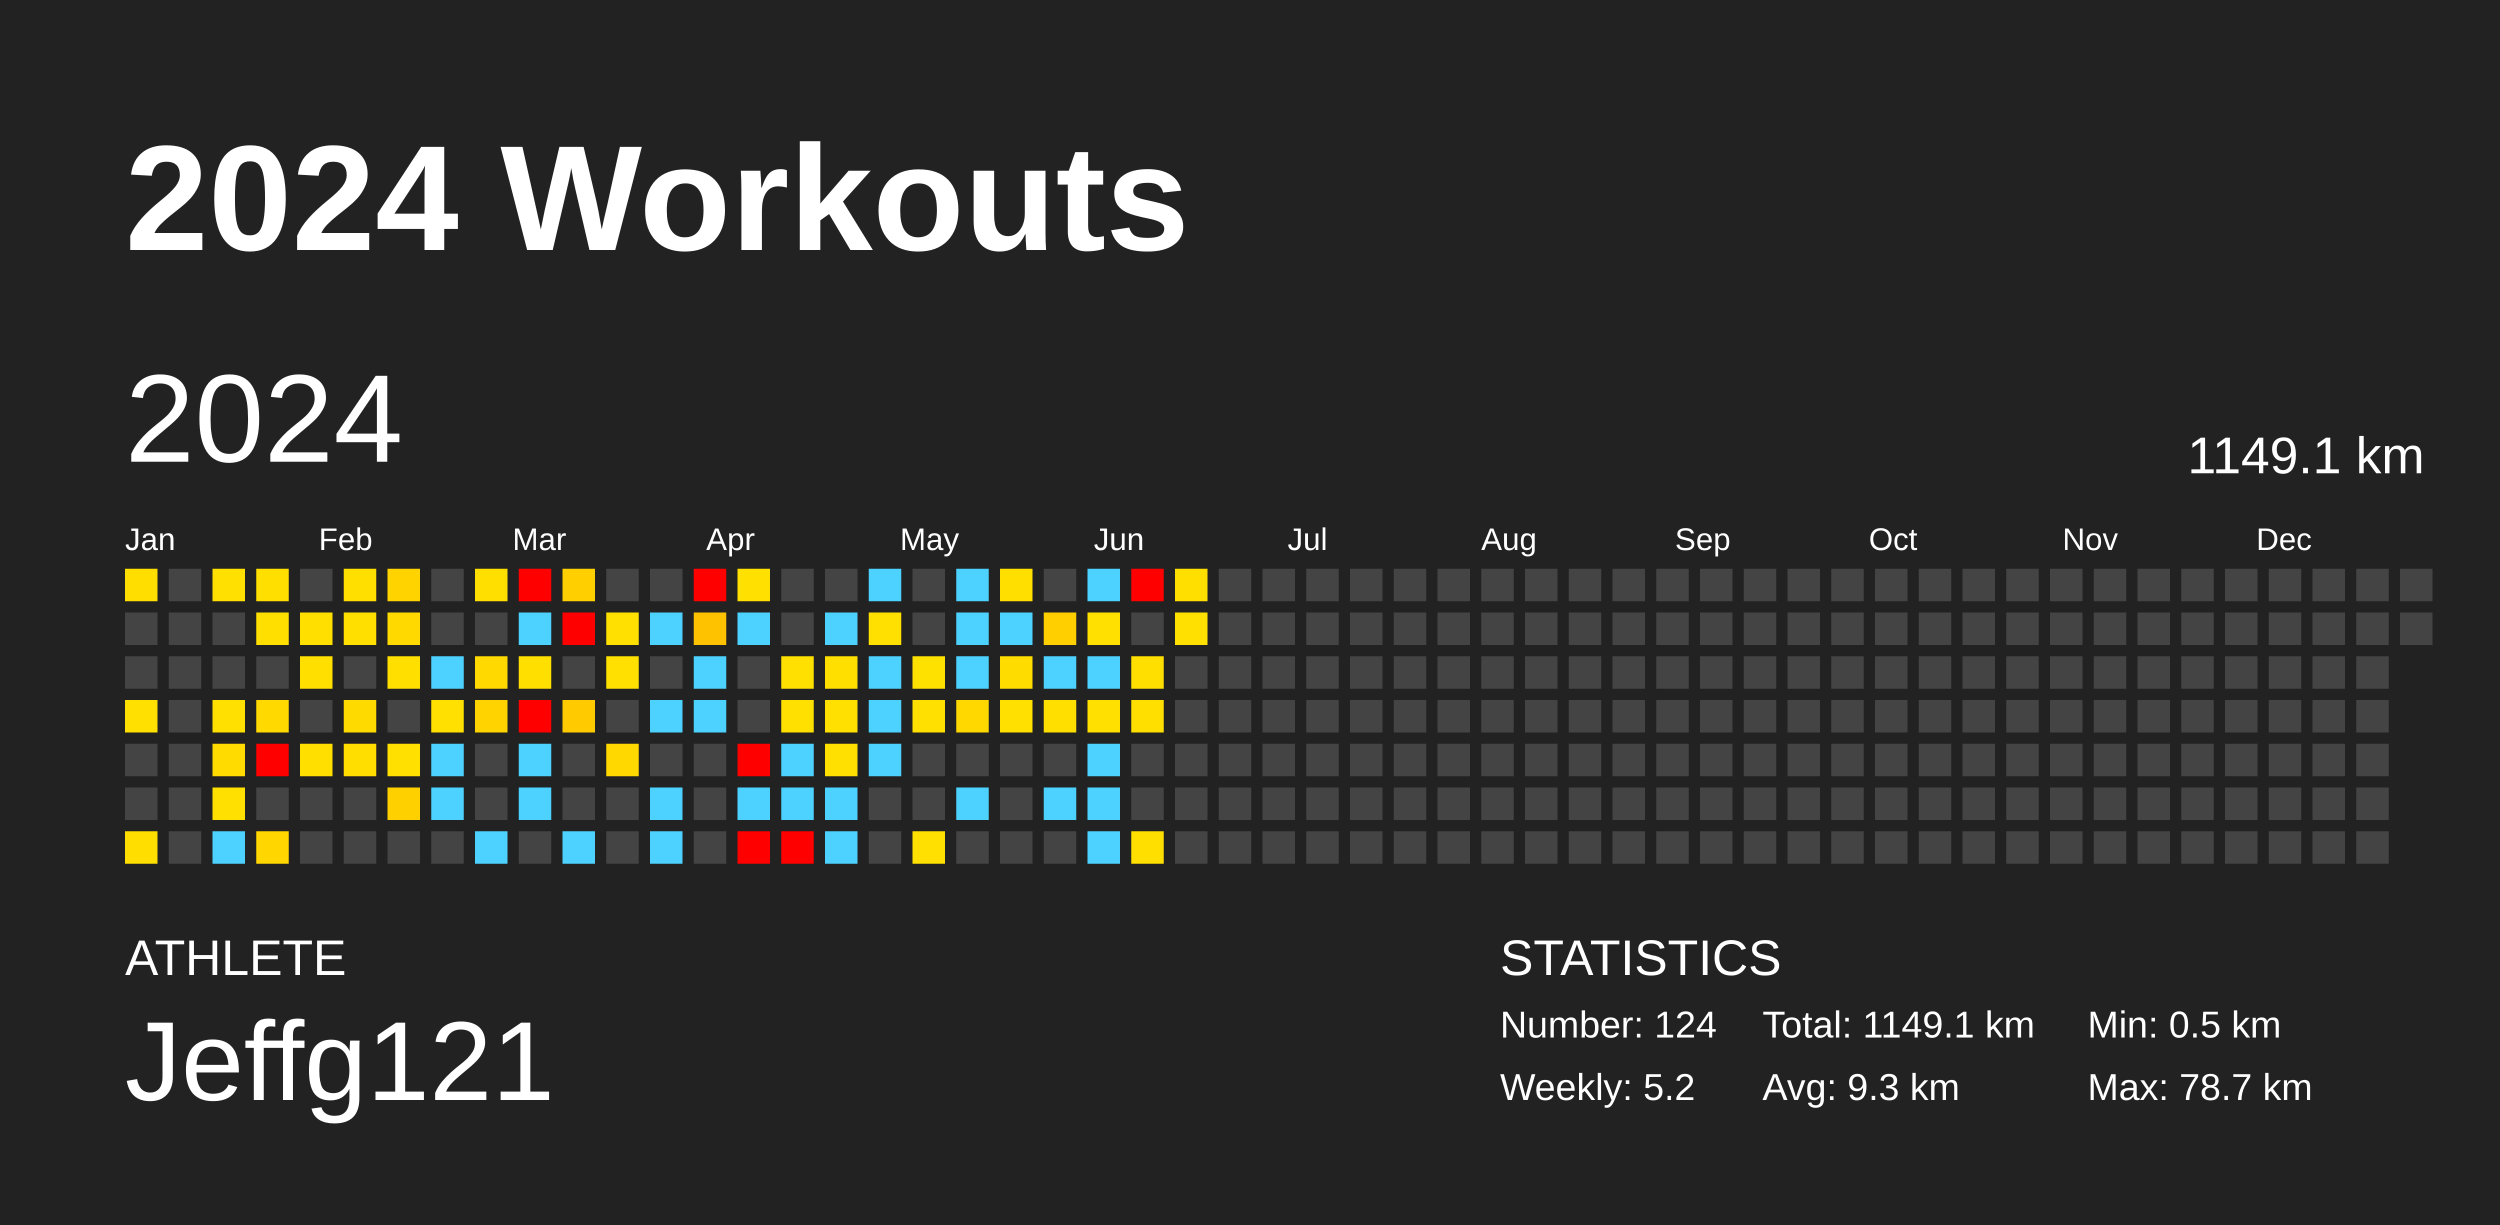
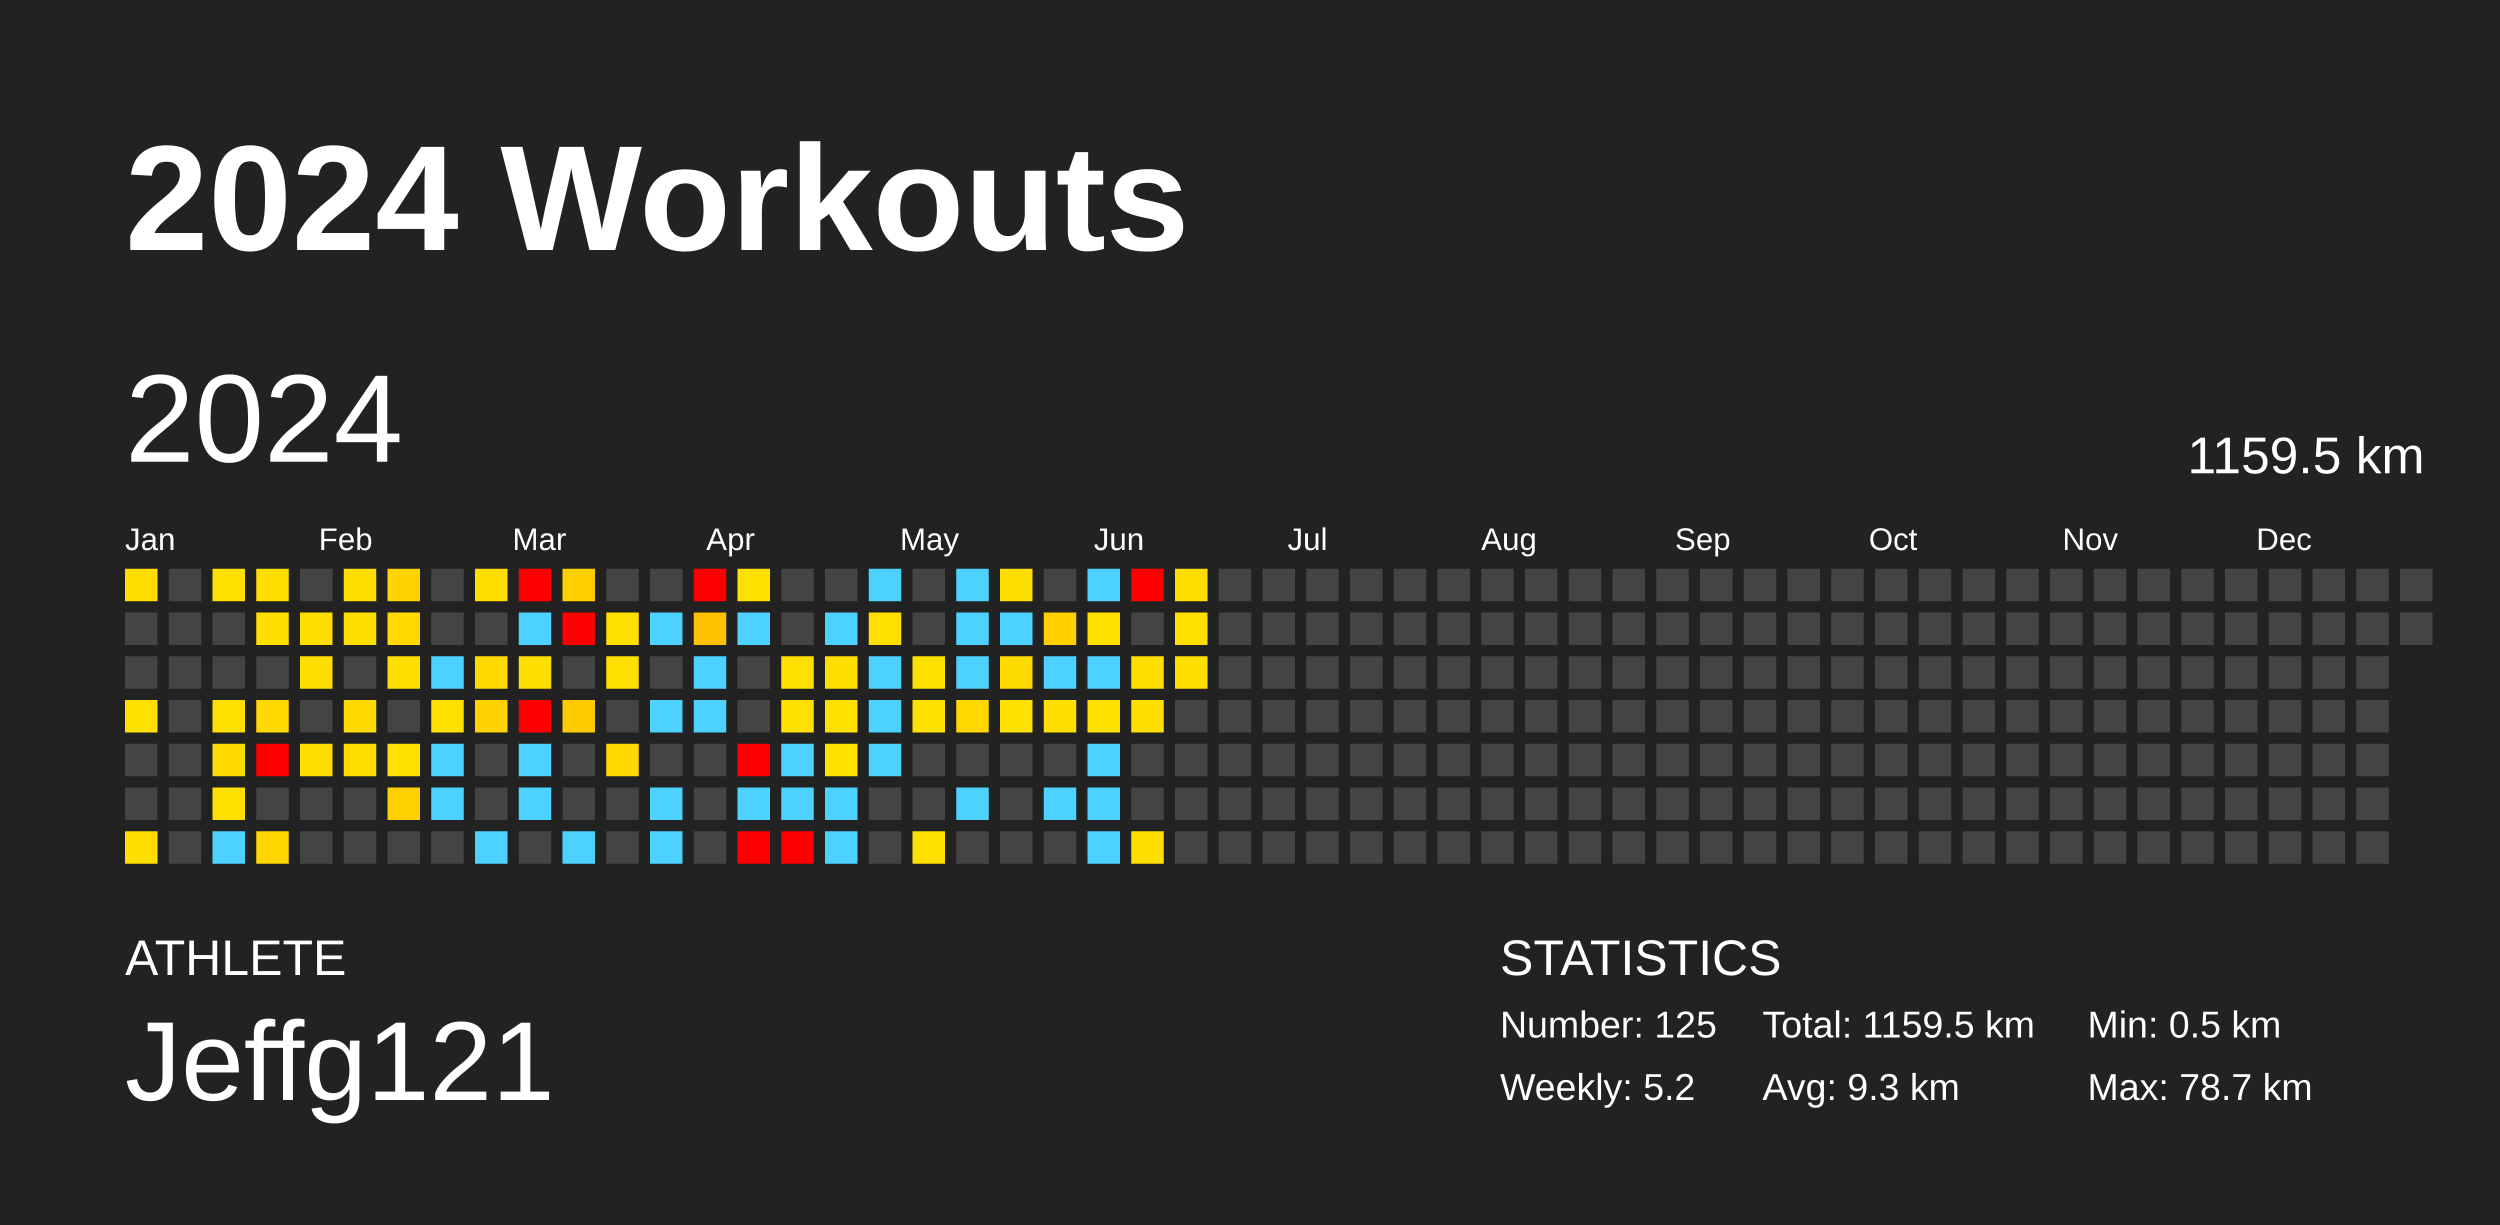
<svg xmlns="http://www.w3.org/2000/svg" baseProfile="full" height="98mm" version="1.1" viewBox="0,0,200,98" width="200mm">
  <defs />
  <rect fill="#222222" height="98" width="200" x="0" y="0" />
  <text fill="#FFFFFF" style="font-size:12px; font-family:Arial; font-weight:bold;" x="10" y="20">2024 Workouts</text>
  <text fill="#FFFFFF" style="font-size:4px; font-family:Arial" x="10" y="78">ATHLETE</text>
  <text fill="#FFFFFF" style="font-size:9px; font-family:Arial" x="10" y="88">Jeffg121</text>
  <text fill="#FFFFFF" style="font-size:4px; font-family:Arial" x="120" y="78">STATISTICS</text>
-   <text fill="#FFFFFF" style="font-size:3px; font-family:Arial" x="120" y="83">Number: 124</text>
+   <text fill="#FFFFFF" style="font-size:3px; font-family:Arial" x="120" y="83">Number: 125</text>
  <text fill="#FFFFFF" style="font-size:3px; font-family:Arial" x="120" y="88">Weekly: 5.2</text>
-   <text fill="#FFFFFF" style="font-size:3px; font-family:Arial" x="141" y="83">Total: 1149.1 km</text>
+   <text fill="#FFFFFF" style="font-size:3px; font-family:Arial" x="141" y="83">Total: 1159.5 km</text>
  <text fill="#FFFFFF" style="font-size:3px; font-family:Arial" x="141" y="88">Avg: 9.3 km</text>
  <text fill="#FFFFFF" style="font-size:3px; font-family:Arial" x="167" y="83">Min: 0.5 km</text>
  <text fill="#FFFFFF" style="font-size:3px; font-family:Arial" x="167" y="88">Max: 78.7 km</text>
  <text dominant-baseline="hanging" fill="#FFFFFF" style="font-size:10.0px; font-family:Arial;" x="10" y="30">2024</text>
-   <text dominant-baseline="hanging" fill="#FFFFFF" style="font-size:4.125px; font-family:Arial;" x="175" y="35">1149.1 km</text>
+   <text dominant-baseline="hanging" fill="#FFFFFF" style="font-size:4.125px; font-family:Arial;" x="175" y="35">1159.5 km</text>
  <text fill="#FFFFFF" style="font-size:2.5px; font-family:Arial" x="10.0" y="44">Jan</text>
  <text fill="#FFFFFF" style="font-size:2.5px; font-family:Arial" x="25.5" y="44">Feb</text>
  <text fill="#FFFFFF" style="font-size:2.5px; font-family:Arial" x="41.0" y="44">Mar</text>
  <text fill="#FFFFFF" style="font-size:2.5px; font-family:Arial" x="56.5" y="44">Apr</text>
  <text fill="#FFFFFF" style="font-size:2.5px; font-family:Arial" x="72.0" y="44">May</text>
  <text fill="#FFFFFF" style="font-size:2.5px; font-family:Arial" x="87.5" y="44">Jun</text>
  <text fill="#FFFFFF" style="font-size:2.5px; font-family:Arial" x="103.0" y="44">Jul</text>
  <text fill="#FFFFFF" style="font-size:2.5px; font-family:Arial" x="118.5" y="44">Aug</text>
  <text fill="#FFFFFF" style="font-size:2.5px; font-family:Arial" x="134.0" y="44">Sep</text>
  <text fill="#FFFFFF" style="font-size:2.5px; font-family:Arial" x="149.5" y="44">Oct</text>
  <text fill="#FFFFFF" style="font-size:2.5px; font-family:Arial" x="165.0" y="44">Nov</text>
  <text fill="#FFFFFF" style="font-size:2.5px; font-family:Arial" x="180.5" y="44">Dec</text>
  <rect fill="#ffde00" height="2.6" width="2.6" x="10.0" y="45.5" />
  <rect fill="#444444" height="2.6" width="2.6" x="10.0" y="49.0" />
  <rect fill="#444444" height="2.6" width="2.6" x="10.0" y="52.5" />
  <rect fill="#ffe000" height="2.6" width="2.6" x="10.0" y="56.0" />
  <rect fill="#444444" height="2.6" width="2.6" x="10.0" y="59.5" />
  <rect fill="#444444" height="2.6" width="2.6" x="10.0" y="63.0" />
  <rect fill="#ffde00" height="2.6" width="2.6" x="10.0" y="66.5" />
  <rect fill="#444444" height="2.6" width="2.6" x="13.5" y="45.5" />
  <rect fill="#444444" height="2.6" width="2.6" x="13.5" y="49.0" />
  <rect fill="#444444" height="2.6" width="2.6" x="13.5" y="52.5" />
  <rect fill="#444444" height="2.6" width="2.6" x="13.5" y="56.0" />
  <rect fill="#444444" height="2.6" width="2.6" x="13.5" y="59.5" />
  <rect fill="#444444" height="2.6" width="2.6" x="13.5" y="63.0" />
  <rect fill="#444444" height="2.6" width="2.6" x="13.5" y="66.5" />
  <rect fill="#ffe000" height="2.6" width="2.6" x="17.0" y="45.5" />
  <rect fill="#444444" height="2.6" width="2.6" x="17.0" y="49.0" />
  <rect fill="#444444" height="2.6" width="2.6" x="17.0" y="52.5" />
  <rect fill="#ffe000" height="2.6" width="2.6" x="17.0" y="56.0" />
  <rect fill="#ffdb00" height="2.6" width="2.6" x="17.0" y="59.5" />
  <rect fill="#ffe000" height="2.6" width="2.6" x="17.0" y="63.0" />
  <rect fill="#4dd2ff" height="2.6" width="2.6" x="17.0" y="66.5" />
  <rect fill="#ffdf00" height="2.6" width="2.6" x="20.5" y="45.5" />
  <rect fill="#ffdf00" height="2.6" width="2.6" x="20.5" y="49.0" />
  <rect fill="#444444" height="2.6" width="2.6" x="20.5" y="52.5" />
  <rect fill="#ffd900" height="2.6" width="2.6" x="20.5" y="56.0" />
  <rect fill="red" height="2.6" width="2.6" x="20.5" y="59.5" />
  <rect fill="#444444" height="2.6" width="2.6" x="20.5" y="63.0" />
  <rect fill="#ffd600" height="2.6" width="2.6" x="20.5" y="66.5" />
  <rect fill="#444444" height="2.6" width="2.6" x="24.0" y="45.5" />
  <rect fill="#ffdf00" height="2.6" width="2.6" x="24.0" y="49.0" />
  <rect fill="#ffdf00" height="2.6" width="2.6" x="24.0" y="52.5" />
  <rect fill="#444444" height="2.6" width="2.6" x="24.0" y="56.0" />
  <rect fill="#ffdf00" height="2.6" width="2.6" x="24.0" y="59.5" />
  <rect fill="#444444" height="2.6" width="2.6" x="24.0" y="63.0" />
  <rect fill="#444444" height="2.6" width="2.6" x="24.0" y="66.5" />
  <rect fill="#ffdf00" height="2.6" width="2.6" x="27.5" y="45.5" />
  <rect fill="#ffdf00" height="2.6" width="2.6" x="27.5" y="49.0" />
  <rect fill="#444444" height="2.6" width="2.6" x="27.5" y="52.5" />
  <rect fill="#ffda00" height="2.6" width="2.6" x="27.5" y="56.0" />
  <rect fill="#ffde00" height="2.6" width="2.6" x="27.5" y="59.5" />
  <rect fill="#444444" height="2.6" width="2.6" x="27.5" y="63.0" />
  <rect fill="#444444" height="2.6" width="2.6" x="27.5" y="66.5" />
  <rect fill="#ffd300" height="2.6" width="2.6" x="31.0" y="45.5" />
  <rect fill="#ffd900" height="2.6" width="2.6" x="31.0" y="49.0" />
  <rect fill="#ffdf00" height="2.6" width="2.6" x="31.0" y="52.5" />
  <rect fill="#444444" height="2.6" width="2.6" x="31.0" y="56.0" />
  <rect fill="#ffe000" height="2.6" width="2.6" x="31.0" y="59.5" />
  <rect fill="#ffd000" height="2.6" width="2.6" x="31.0" y="63.0" />
  <rect fill="#444444" height="2.6" width="2.6" x="31.0" y="66.5" />
  <rect fill="#444444" height="2.6" width="2.6" x="34.5" y="45.5" />
  <rect fill="#444444" height="2.6" width="2.6" x="34.5" y="49.0" />
  <rect fill="#4dd2ff" height="2.6" width="2.6" x="34.5" y="52.5" />
  <rect fill="#ffe000" height="2.6" width="2.6" x="34.5" y="56.0" />
  <rect fill="#4dd2ff" height="2.6" width="2.6" x="34.5" y="59.5" />
  <rect fill="#4dd2ff" height="2.6" width="2.6" x="34.5" y="63.0" />
  <rect fill="#444444" height="2.6" width="2.6" x="34.5" y="66.5" />
  <rect fill="#ffdf00" height="2.6" width="2.6" x="38.0" y="45.5" />
  <rect fill="#444444" height="2.6" width="2.6" x="38.0" y="49.0" />
  <rect fill="#ffd900" height="2.6" width="2.6" x="38.0" y="52.5" />
  <rect fill="#ffd300" height="2.6" width="2.6" x="38.0" y="56.0" />
  <rect fill="#444444" height="2.6" width="2.6" x="38.0" y="59.5" />
  <rect fill="#444444" height="2.6" width="2.6" x="38.0" y="63.0" />
  <rect fill="#4dd2ff" height="2.6" width="2.6" x="38.0" y="66.5" />
  <rect fill="red" height="2.6" width="2.6" x="41.5" y="45.5" />
  <rect fill="#4dd2ff" height="2.6" width="2.6" x="41.5" y="49.0" />
  <rect fill="#ffdf00" height="2.6" width="2.6" x="41.5" y="52.5" />
  <rect fill="red" height="2.6" width="2.6" x="41.5" y="56.0" />
  <rect fill="#4dd2ff" height="2.6" width="2.6" x="41.5" y="59.5" />
  <rect fill="#4dd2ff" height="2.6" width="2.6" x="41.5" y="63.0" />
  <rect fill="#444444" height="2.6" width="2.6" x="41.5" y="66.5" />
  <rect fill="#ffcf00" height="2.6" width="2.6" x="45.0" y="45.5" />
  <rect fill="red" height="2.6" width="2.6" x="45.0" y="49.0" />
  <rect fill="#444444" height="2.6" width="2.6" x="45.0" y="52.5" />
  <rect fill="#ffcb00" height="2.6" width="2.6" x="45.0" y="56.0" />
  <rect fill="#444444" height="2.6" width="2.6" x="45.0" y="59.5" />
  <rect fill="#444444" height="2.6" width="2.6" x="45.0" y="63.0" />
  <rect fill="#4dd2ff" height="2.6" width="2.6" x="45.0" y="66.5" />
  <rect fill="#444444" height="2.6" width="2.6" x="48.5" y="45.5" />
  <rect fill="#ffe000" height="2.6" width="2.6" x="48.5" y="49.0" />
  <rect fill="#ffe000" height="2.6" width="2.6" x="48.5" y="52.5" />
  <rect fill="#444444" height="2.6" width="2.6" x="48.5" y="56.0" />
  <rect fill="#ffd800" height="2.6" width="2.6" x="48.5" y="59.5" />
  <rect fill="#444444" height="2.6" width="2.6" x="48.5" y="63.0" />
  <rect fill="#444444" height="2.6" width="2.6" x="48.5" y="66.5" />
  <rect fill="#444444" height="2.6" width="2.6" x="52.0" y="45.5" />
  <rect fill="#4dd2ff" height="2.6" width="2.6" x="52.0" y="49.0" />
  <rect fill="#444444" height="2.6" width="2.6" x="52.0" y="52.5" />
  <rect fill="#4dd2ff" height="2.6" width="2.6" x="52.0" y="56.0" />
  <rect fill="#444444" height="2.6" width="2.6" x="52.0" y="59.5" />
  <rect fill="#4dd2ff" height="2.6" width="2.6" x="52.0" y="63.0" />
  <rect fill="#4dd2ff" height="2.6" width="2.6" x="52.0" y="66.5" />
  <rect fill="red" height="2.6" width="2.6" x="55.5" y="45.5" />
  <rect fill="#ffc200" height="2.6" width="2.6" x="55.5" y="49.0" />
  <rect fill="#4dd2ff" height="2.6" width="2.6" x="55.5" y="52.5" />
  <rect fill="#4dd2ff" height="2.6" width="2.6" x="55.5" y="56.0" />
  <rect fill="#444444" height="2.6" width="2.6" x="55.5" y="59.5" />
  <rect fill="#444444" height="2.6" width="2.6" x="55.5" y="63.0" />
  <rect fill="#444444" height="2.6" width="2.6" x="55.5" y="66.5" />
  <rect fill="#ffe000" height="2.6" width="2.6" x="59.0" y="45.5" />
  <rect fill="#4dd2ff" height="2.6" width="2.6" x="59.0" y="49.0" />
  <rect fill="#444444" height="2.6" width="2.6" x="59.0" y="52.5" />
  <rect fill="#444444" height="2.6" width="2.6" x="59.0" y="56.0" />
  <rect fill="red" height="2.6" width="2.6" x="59.0" y="59.5" />
  <rect fill="#4dd2ff" height="2.6" width="2.6" x="59.0" y="63.0" />
  <rect fill="red" height="2.6" width="2.6" x="59.0" y="66.5" />
  <rect fill="#444444" height="2.6" width="2.6" x="62.5" y="45.5" />
  <rect fill="#444444" height="2.6" width="2.6" x="62.5" y="49.0" />
  <rect fill="#ffe000" height="2.6" width="2.6" x="62.5" y="52.5" />
  <rect fill="#ffe000" height="2.6" width="2.6" x="62.5" y="56.0" />
  <rect fill="#4dd2ff" height="2.6" width="2.6" x="62.5" y="59.5" />
  <rect fill="#4dd2ff" height="2.6" width="2.6" x="62.5" y="63.0" />
  <rect fill="red" height="2.6" width="2.6" x="62.5" y="66.5" />
  <rect fill="#444444" height="2.6" width="2.6" x="66.0" y="45.5" />
  <rect fill="#4dd2ff" height="2.6" width="2.6" x="66.0" y="49.0" />
  <rect fill="#ffdf00" height="2.6" width="2.6" x="66.0" y="52.5" />
  <rect fill="#ffe000" height="2.6" width="2.6" x="66.0" y="56.0" />
  <rect fill="#ffe000" height="2.6" width="2.6" x="66.0" y="59.5" />
  <rect fill="#4dd2ff" height="2.6" width="2.6" x="66.0" y="63.0" />
  <rect fill="#4dd2ff" height="2.6" width="2.6" x="66.0" y="66.5" />
  <rect fill="#4dd2ff" height="2.6" width="2.6" x="69.5" y="45.5" />
  <rect fill="#ffe000" height="2.6" width="2.6" x="69.5" y="49.0" />
  <rect fill="#4dd2ff" height="2.6" width="2.6" x="69.5" y="52.5" />
  <rect fill="#4dd2ff" height="2.6" width="2.6" x="69.5" y="56.0" />
  <rect fill="#4dd2ff" height="2.6" width="2.6" x="69.5" y="59.5" />
  <rect fill="#444444" height="2.6" width="2.6" x="69.5" y="63.0" />
  <rect fill="#444444" height="2.6" width="2.6" x="69.5" y="66.5" />
  <rect fill="#444444" height="2.6" width="2.6" x="73.0" y="45.5" />
  <rect fill="#444444" height="2.6" width="2.6" x="73.0" y="49.0" />
  <rect fill="#ffe100" height="2.6" width="2.6" x="73.0" y="52.5" />
  <rect fill="#ffe000" height="2.6" width="2.6" x="73.0" y="56.0" />
  <rect fill="#444444" height="2.6" width="2.6" x="73.0" y="59.5" />
  <rect fill="#444444" height="2.6" width="2.6" x="73.0" y="63.0" />
  <rect fill="#ffe000" height="2.6" width="2.6" x="73.0" y="66.5" />
  <rect fill="#4dd2ff" height="2.6" width="2.6" x="76.5" y="45.5" />
  <rect fill="#4dd2ff" height="2.6" width="2.6" x="76.5" y="49.0" />
  <rect fill="#4dd2ff" height="2.6" width="2.6" x="76.5" y="52.5" />
  <rect fill="#ffd800" height="2.6" width="2.6" x="76.5" y="56.0" />
  <rect fill="#444444" height="2.6" width="2.6" x="76.5" y="59.5" />
  <rect fill="#4dd2ff" height="2.6" width="2.6" x="76.5" y="63.0" />
  <rect fill="#444444" height="2.6" width="2.6" x="76.5" y="66.5" />
  <rect fill="#ffdf00" height="2.6" width="2.6" x="80.0" y="45.5" />
  <rect fill="#4dd2ff" height="2.6" width="2.6" x="80.0" y="49.0" />
  <rect fill="#ffdc00" height="2.6" width="2.6" x="80.0" y="52.5" />
  <rect fill="#ffe000" height="2.6" width="2.6" x="80.0" y="56.0" />
  <rect fill="#444444" height="2.6" width="2.6" x="80.0" y="59.5" />
  <rect fill="#444444" height="2.6" width="2.6" x="80.0" y="63.0" />
  <rect fill="#444444" height="2.6" width="2.6" x="80.0" y="66.5" />
  <rect fill="#444444" height="2.6" width="2.6" x="83.5" y="45.5" />
  <rect fill="#ffcf00" height="2.6" width="2.6" x="83.5" y="49.0" />
  <rect fill="#4dd2ff" height="2.6" width="2.6" x="83.5" y="52.5" />
  <rect fill="#ffdf00" height="2.6" width="2.6" x="83.5" y="56.0" />
  <rect fill="#444444" height="2.6" width="2.6" x="83.5" y="59.5" />
  <rect fill="#4dd2ff" height="2.6" width="2.6" x="83.5" y="63.0" />
  <rect fill="#444444" height="2.6" width="2.6" x="83.5" y="66.5" />
  <rect fill="#4dd2ff" height="2.6" width="2.6" x="87.0" y="45.5" />
  <rect fill="#ffe000" height="2.6" width="2.6" x="87.0" y="49.0" />
  <rect fill="#4dd2ff" height="2.6" width="2.6" x="87.0" y="52.5" />
  <rect fill="#ffe000" height="2.6" width="2.6" x="87.0" y="56.0" />
  <rect fill="#4dd2ff" height="2.6" width="2.6" x="87.0" y="59.5" />
  <rect fill="#4dd2ff" height="2.6" width="2.6" x="87.0" y="63.0" />
  <rect fill="#4dd2ff" height="2.6" width="2.6" x="87.0" y="66.5" />
  <rect fill="red" height="2.6" width="2.6" x="90.5" y="45.5" />
  <rect fill="#444444" height="2.6" width="2.6" x="90.5" y="49.0" />
  <rect fill="#ffdf00" height="2.6" width="2.6" x="90.5" y="52.5" />
  <rect fill="#ffdf00" height="2.6" width="2.6" x="90.5" y="56.0" />
  <rect fill="#444444" height="2.6" width="2.6" x="90.5" y="59.5" />
  <rect fill="#444444" height="2.6" width="2.6" x="90.5" y="63.0" />
  <rect fill="#ffdf00" height="2.6" width="2.6" x="90.5" y="66.5" />
  <rect fill="#ffdf00" height="2.6" width="2.6" x="94.0" y="45.5" />
  <rect fill="#ffe000" height="2.6" width="2.6" x="94.0" y="49.0" />
-   <rect fill="#444444" height="2.6" width="2.6" x="94.0" y="52.5" />
+   <rect fill="#ffdf00" height="2.6" width="2.6" x="94.0" y="52.5" />
  <rect fill="#444444" height="2.6" width="2.6" x="94.0" y="56.0" />
  <rect fill="#444444" height="2.6" width="2.6" x="94.0" y="59.5" />
  <rect fill="#444444" height="2.6" width="2.6" x="94.0" y="63.0" />
  <rect fill="#444444" height="2.6" width="2.6" x="94.0" y="66.5" />
  <rect fill="#444444" height="2.6" width="2.6" x="97.5" y="45.5" />
  <rect fill="#444444" height="2.6" width="2.6" x="97.5" y="49.0" />
  <rect fill="#444444" height="2.6" width="2.6" x="97.5" y="52.5" />
  <rect fill="#444444" height="2.6" width="2.6" x="97.5" y="56.0" />
  <rect fill="#444444" height="2.6" width="2.6" x="97.5" y="59.5" />
  <rect fill="#444444" height="2.6" width="2.6" x="97.5" y="63.0" />
  <rect fill="#444444" height="2.6" width="2.6" x="97.5" y="66.5" />
  <rect fill="#444444" height="2.6" width="2.6" x="101.0" y="45.5" />
  <rect fill="#444444" height="2.6" width="2.6" x="101.0" y="49.0" />
  <rect fill="#444444" height="2.6" width="2.6" x="101.0" y="52.5" />
  <rect fill="#444444" height="2.6" width="2.6" x="101.0" y="56.0" />
  <rect fill="#444444" height="2.6" width="2.6" x="101.0" y="59.5" />
  <rect fill="#444444" height="2.6" width="2.6" x="101.0" y="63.0" />
  <rect fill="#444444" height="2.6" width="2.6" x="101.0" y="66.5" />
  <rect fill="#444444" height="2.6" width="2.6" x="104.5" y="45.5" />
  <rect fill="#444444" height="2.6" width="2.6" x="104.5" y="49.0" />
  <rect fill="#444444" height="2.6" width="2.6" x="104.5" y="52.5" />
  <rect fill="#444444" height="2.6" width="2.6" x="104.5" y="56.0" />
  <rect fill="#444444" height="2.6" width="2.6" x="104.5" y="59.5" />
  <rect fill="#444444" height="2.6" width="2.6" x="104.5" y="63.0" />
  <rect fill="#444444" height="2.6" width="2.6" x="104.5" y="66.5" />
  <rect fill="#444444" height="2.6" width="2.6" x="108.0" y="45.5" />
  <rect fill="#444444" height="2.6" width="2.6" x="108.0" y="49.0" />
  <rect fill="#444444" height="2.6" width="2.6" x="108.0" y="52.5" />
  <rect fill="#444444" height="2.6" width="2.6" x="108.0" y="56.0" />
  <rect fill="#444444" height="2.6" width="2.6" x="108.0" y="59.5" />
  <rect fill="#444444" height="2.6" width="2.6" x="108.0" y="63.0" />
  <rect fill="#444444" height="2.6" width="2.6" x="108.0" y="66.5" />
  <rect fill="#444444" height="2.6" width="2.6" x="111.5" y="45.5" />
  <rect fill="#444444" height="2.6" width="2.6" x="111.5" y="49.0" />
  <rect fill="#444444" height="2.6" width="2.6" x="111.5" y="52.5" />
  <rect fill="#444444" height="2.6" width="2.6" x="111.5" y="56.0" />
  <rect fill="#444444" height="2.6" width="2.6" x="111.5" y="59.5" />
  <rect fill="#444444" height="2.6" width="2.6" x="111.5" y="63.0" />
  <rect fill="#444444" height="2.6" width="2.6" x="111.5" y="66.5" />
  <rect fill="#444444" height="2.6" width="2.6" x="115.0" y="45.5" />
  <rect fill="#444444" height="2.6" width="2.6" x="115.0" y="49.0" />
  <rect fill="#444444" height="2.6" width="2.6" x="115.0" y="52.5" />
  <rect fill="#444444" height="2.6" width="2.6" x="115.0" y="56.0" />
  <rect fill="#444444" height="2.6" width="2.6" x="115.0" y="59.5" />
  <rect fill="#444444" height="2.6" width="2.6" x="115.0" y="63.0" />
  <rect fill="#444444" height="2.6" width="2.6" x="115.0" y="66.5" />
  <rect fill="#444444" height="2.6" width="2.6" x="118.5" y="45.5" />
  <rect fill="#444444" height="2.6" width="2.6" x="118.5" y="49.0" />
  <rect fill="#444444" height="2.6" width="2.6" x="118.5" y="52.5" />
  <rect fill="#444444" height="2.6" width="2.6" x="118.5" y="56.0" />
  <rect fill="#444444" height="2.6" width="2.6" x="118.5" y="59.5" />
  <rect fill="#444444" height="2.6" width="2.6" x="118.5" y="63.0" />
  <rect fill="#444444" height="2.6" width="2.6" x="118.5" y="66.5" />
  <rect fill="#444444" height="2.6" width="2.6" x="122.0" y="45.5" />
  <rect fill="#444444" height="2.6" width="2.6" x="122.0" y="49.0" />
  <rect fill="#444444" height="2.6" width="2.6" x="122.0" y="52.5" />
  <rect fill="#444444" height="2.6" width="2.6" x="122.0" y="56.0" />
  <rect fill="#444444" height="2.6" width="2.6" x="122.0" y="59.5" />
  <rect fill="#444444" height="2.6" width="2.6" x="122.0" y="63.0" />
  <rect fill="#444444" height="2.6" width="2.6" x="122.0" y="66.5" />
  <rect fill="#444444" height="2.6" width="2.6" x="125.5" y="45.5" />
  <rect fill="#444444" height="2.6" width="2.6" x="125.5" y="49.0" />
  <rect fill="#444444" height="2.6" width="2.6" x="125.5" y="52.5" />
  <rect fill="#444444" height="2.6" width="2.6" x="125.5" y="56.0" />
  <rect fill="#444444" height="2.6" width="2.6" x="125.5" y="59.5" />
  <rect fill="#444444" height="2.6" width="2.6" x="125.5" y="63.0" />
  <rect fill="#444444" height="2.6" width="2.6" x="125.5" y="66.5" />
  <rect fill="#444444" height="2.6" width="2.6" x="129.0" y="45.5" />
  <rect fill="#444444" height="2.6" width="2.6" x="129.0" y="49.0" />
  <rect fill="#444444" height="2.6" width="2.6" x="129.0" y="52.5" />
  <rect fill="#444444" height="2.6" width="2.6" x="129.0" y="56.0" />
  <rect fill="#444444" height="2.6" width="2.6" x="129.0" y="59.5" />
  <rect fill="#444444" height="2.6" width="2.6" x="129.0" y="63.0" />
  <rect fill="#444444" height="2.6" width="2.6" x="129.0" y="66.5" />
  <rect fill="#444444" height="2.6" width="2.6" x="132.5" y="45.5" />
  <rect fill="#444444" height="2.6" width="2.6" x="132.5" y="49.0" />
  <rect fill="#444444" height="2.6" width="2.6" x="132.5" y="52.5" />
  <rect fill="#444444" height="2.6" width="2.6" x="132.5" y="56.0" />
  <rect fill="#444444" height="2.6" width="2.6" x="132.5" y="59.5" />
  <rect fill="#444444" height="2.6" width="2.6" x="132.5" y="63.0" />
  <rect fill="#444444" height="2.6" width="2.6" x="132.5" y="66.5" />
  <rect fill="#444444" height="2.6" width="2.6" x="136.0" y="45.5" />
  <rect fill="#444444" height="2.6" width="2.6" x="136.0" y="49.0" />
  <rect fill="#444444" height="2.6" width="2.6" x="136.0" y="52.5" />
  <rect fill="#444444" height="2.6" width="2.6" x="136.0" y="56.0" />
  <rect fill="#444444" height="2.6" width="2.6" x="136.0" y="59.5" />
  <rect fill="#444444" height="2.6" width="2.6" x="136.0" y="63.0" />
  <rect fill="#444444" height="2.6" width="2.6" x="136.0" y="66.5" />
  <rect fill="#444444" height="2.6" width="2.6" x="139.5" y="45.5" />
  <rect fill="#444444" height="2.6" width="2.6" x="139.5" y="49.0" />
  <rect fill="#444444" height="2.6" width="2.6" x="139.5" y="52.5" />
  <rect fill="#444444" height="2.6" width="2.6" x="139.5" y="56.0" />
  <rect fill="#444444" height="2.6" width="2.6" x="139.5" y="59.5" />
  <rect fill="#444444" height="2.6" width="2.6" x="139.5" y="63.0" />
  <rect fill="#444444" height="2.6" width="2.6" x="139.5" y="66.5" />
  <rect fill="#444444" height="2.6" width="2.6" x="143.0" y="45.5" />
  <rect fill="#444444" height="2.6" width="2.6" x="143.0" y="49.0" />
  <rect fill="#444444" height="2.6" width="2.6" x="143.0" y="52.5" />
  <rect fill="#444444" height="2.6" width="2.6" x="143.0" y="56.0" />
  <rect fill="#444444" height="2.6" width="2.6" x="143.0" y="59.5" />
  <rect fill="#444444" height="2.6" width="2.6" x="143.0" y="63.0" />
  <rect fill="#444444" height="2.6" width="2.6" x="143.0" y="66.5" />
  <rect fill="#444444" height="2.6" width="2.6" x="146.5" y="45.5" />
  <rect fill="#444444" height="2.6" width="2.6" x="146.5" y="49.0" />
  <rect fill="#444444" height="2.6" width="2.6" x="146.5" y="52.5" />
  <rect fill="#444444" height="2.6" width="2.6" x="146.5" y="56.0" />
  <rect fill="#444444" height="2.6" width="2.6" x="146.5" y="59.5" />
  <rect fill="#444444" height="2.6" width="2.6" x="146.5" y="63.0" />
  <rect fill="#444444" height="2.6" width="2.6" x="146.5" y="66.5" />
  <rect fill="#444444" height="2.6" width="2.6" x="150.0" y="45.5" />
  <rect fill="#444444" height="2.6" width="2.6" x="150.0" y="49.0" />
  <rect fill="#444444" height="2.6" width="2.6" x="150.0" y="52.5" />
  <rect fill="#444444" height="2.6" width="2.6" x="150.0" y="56.0" />
  <rect fill="#444444" height="2.6" width="2.6" x="150.0" y="59.5" />
  <rect fill="#444444" height="2.6" width="2.6" x="150.0" y="63.0" />
  <rect fill="#444444" height="2.6" width="2.6" x="150.0" y="66.5" />
  <rect fill="#444444" height="2.6" width="2.6" x="153.5" y="45.5" />
  <rect fill="#444444" height="2.6" width="2.6" x="153.5" y="49.0" />
  <rect fill="#444444" height="2.6" width="2.6" x="153.5" y="52.5" />
  <rect fill="#444444" height="2.6" width="2.6" x="153.5" y="56.0" />
  <rect fill="#444444" height="2.6" width="2.6" x="153.5" y="59.5" />
  <rect fill="#444444" height="2.6" width="2.6" x="153.5" y="63.0" />
  <rect fill="#444444" height="2.6" width="2.6" x="153.5" y="66.5" />
  <rect fill="#444444" height="2.6" width="2.6" x="157.0" y="45.5" />
  <rect fill="#444444" height="2.6" width="2.6" x="157.0" y="49.0" />
  <rect fill="#444444" height="2.6" width="2.6" x="157.0" y="52.5" />
  <rect fill="#444444" height="2.6" width="2.6" x="157.0" y="56.0" />
  <rect fill="#444444" height="2.6" width="2.6" x="157.0" y="59.5" />
  <rect fill="#444444" height="2.6" width="2.6" x="157.0" y="63.0" />
  <rect fill="#444444" height="2.6" width="2.6" x="157.0" y="66.5" />
  <rect fill="#444444" height="2.6" width="2.6" x="160.5" y="45.5" />
  <rect fill="#444444" height="2.6" width="2.6" x="160.5" y="49.0" />
  <rect fill="#444444" height="2.6" width="2.6" x="160.5" y="52.5" />
  <rect fill="#444444" height="2.6" width="2.6" x="160.5" y="56.0" />
  <rect fill="#444444" height="2.6" width="2.6" x="160.5" y="59.5" />
  <rect fill="#444444" height="2.6" width="2.6" x="160.5" y="63.0" />
  <rect fill="#444444" height="2.6" width="2.6" x="160.5" y="66.5" />
  <rect fill="#444444" height="2.6" width="2.6" x="164.0" y="45.5" />
  <rect fill="#444444" height="2.6" width="2.6" x="164.0" y="49.0" />
  <rect fill="#444444" height="2.6" width="2.6" x="164.0" y="52.5" />
  <rect fill="#444444" height="2.6" width="2.6" x="164.0" y="56.0" />
  <rect fill="#444444" height="2.6" width="2.6" x="164.0" y="59.5" />
  <rect fill="#444444" height="2.6" width="2.6" x="164.0" y="63.0" />
  <rect fill="#444444" height="2.6" width="2.6" x="164.0" y="66.5" />
  <rect fill="#444444" height="2.6" width="2.6" x="167.5" y="45.5" />
  <rect fill="#444444" height="2.6" width="2.6" x="167.5" y="49.0" />
  <rect fill="#444444" height="2.6" width="2.6" x="167.5" y="52.5" />
  <rect fill="#444444" height="2.6" width="2.6" x="167.5" y="56.0" />
  <rect fill="#444444" height="2.6" width="2.6" x="167.5" y="59.5" />
  <rect fill="#444444" height="2.6" width="2.6" x="167.5" y="63.0" />
  <rect fill="#444444" height="2.6" width="2.6" x="167.5" y="66.5" />
  <rect fill="#444444" height="2.6" width="2.6" x="171.0" y="45.5" />
  <rect fill="#444444" height="2.6" width="2.6" x="171.0" y="49.0" />
  <rect fill="#444444" height="2.6" width="2.6" x="171.0" y="52.5" />
  <rect fill="#444444" height="2.6" width="2.6" x="171.0" y="56.0" />
  <rect fill="#444444" height="2.6" width="2.6" x="171.0" y="59.5" />
  <rect fill="#444444" height="2.6" width="2.6" x="171.0" y="63.0" />
  <rect fill="#444444" height="2.6" width="2.6" x="171.0" y="66.5" />
  <rect fill="#444444" height="2.6" width="2.6" x="174.5" y="45.5" />
  <rect fill="#444444" height="2.6" width="2.6" x="174.5" y="49.0" />
  <rect fill="#444444" height="2.6" width="2.6" x="174.5" y="52.5" />
  <rect fill="#444444" height="2.6" width="2.6" x="174.5" y="56.0" />
  <rect fill="#444444" height="2.6" width="2.6" x="174.5" y="59.5" />
  <rect fill="#444444" height="2.6" width="2.6" x="174.5" y="63.0" />
  <rect fill="#444444" height="2.6" width="2.6" x="174.5" y="66.5" />
  <rect fill="#444444" height="2.6" width="2.6" x="178.0" y="45.5" />
  <rect fill="#444444" height="2.6" width="2.6" x="178.0" y="49.0" />
  <rect fill="#444444" height="2.6" width="2.6" x="178.0" y="52.5" />
  <rect fill="#444444" height="2.6" width="2.6" x="178.0" y="56.0" />
  <rect fill="#444444" height="2.6" width="2.6" x="178.0" y="59.5" />
  <rect fill="#444444" height="2.6" width="2.6" x="178.0" y="63.0" />
  <rect fill="#444444" height="2.6" width="2.6" x="178.0" y="66.5" />
  <rect fill="#444444" height="2.6" width="2.6" x="181.5" y="45.5" />
  <rect fill="#444444" height="2.6" width="2.6" x="181.5" y="49.0" />
  <rect fill="#444444" height="2.6" width="2.6" x="181.5" y="52.5" />
  <rect fill="#444444" height="2.6" width="2.6" x="181.5" y="56.0" />
  <rect fill="#444444" height="2.6" width="2.6" x="181.5" y="59.5" />
  <rect fill="#444444" height="2.6" width="2.6" x="181.5" y="63.0" />
  <rect fill="#444444" height="2.6" width="2.6" x="181.5" y="66.5" />
  <rect fill="#444444" height="2.6" width="2.6" x="185.0" y="45.5" />
  <rect fill="#444444" height="2.6" width="2.6" x="185.0" y="49.0" />
  <rect fill="#444444" height="2.6" width="2.6" x="185.0" y="52.5" />
  <rect fill="#444444" height="2.6" width="2.6" x="185.0" y="56.0" />
  <rect fill="#444444" height="2.6" width="2.6" x="185.0" y="59.5" />
  <rect fill="#444444" height="2.6" width="2.6" x="185.0" y="63.0" />
  <rect fill="#444444" height="2.6" width="2.6" x="185.0" y="66.5" />
  <rect fill="#444444" height="2.6" width="2.6" x="188.5" y="45.5" />
  <rect fill="#444444" height="2.6" width="2.6" x="188.5" y="49.0" />
  <rect fill="#444444" height="2.6" width="2.6" x="188.5" y="52.5" />
  <rect fill="#444444" height="2.6" width="2.6" x="188.5" y="56.0" />
  <rect fill="#444444" height="2.6" width="2.6" x="188.5" y="59.5" />
  <rect fill="#444444" height="2.6" width="2.6" x="188.5" y="63.0" />
  <rect fill="#444444" height="2.6" width="2.6" x="188.5" y="66.5" />
  <rect fill="#444444" height="2.6" width="2.6" x="192.0" y="45.5" />
  <rect fill="#444444" height="2.6" width="2.6" x="192.0" y="49.0" />
</svg>
